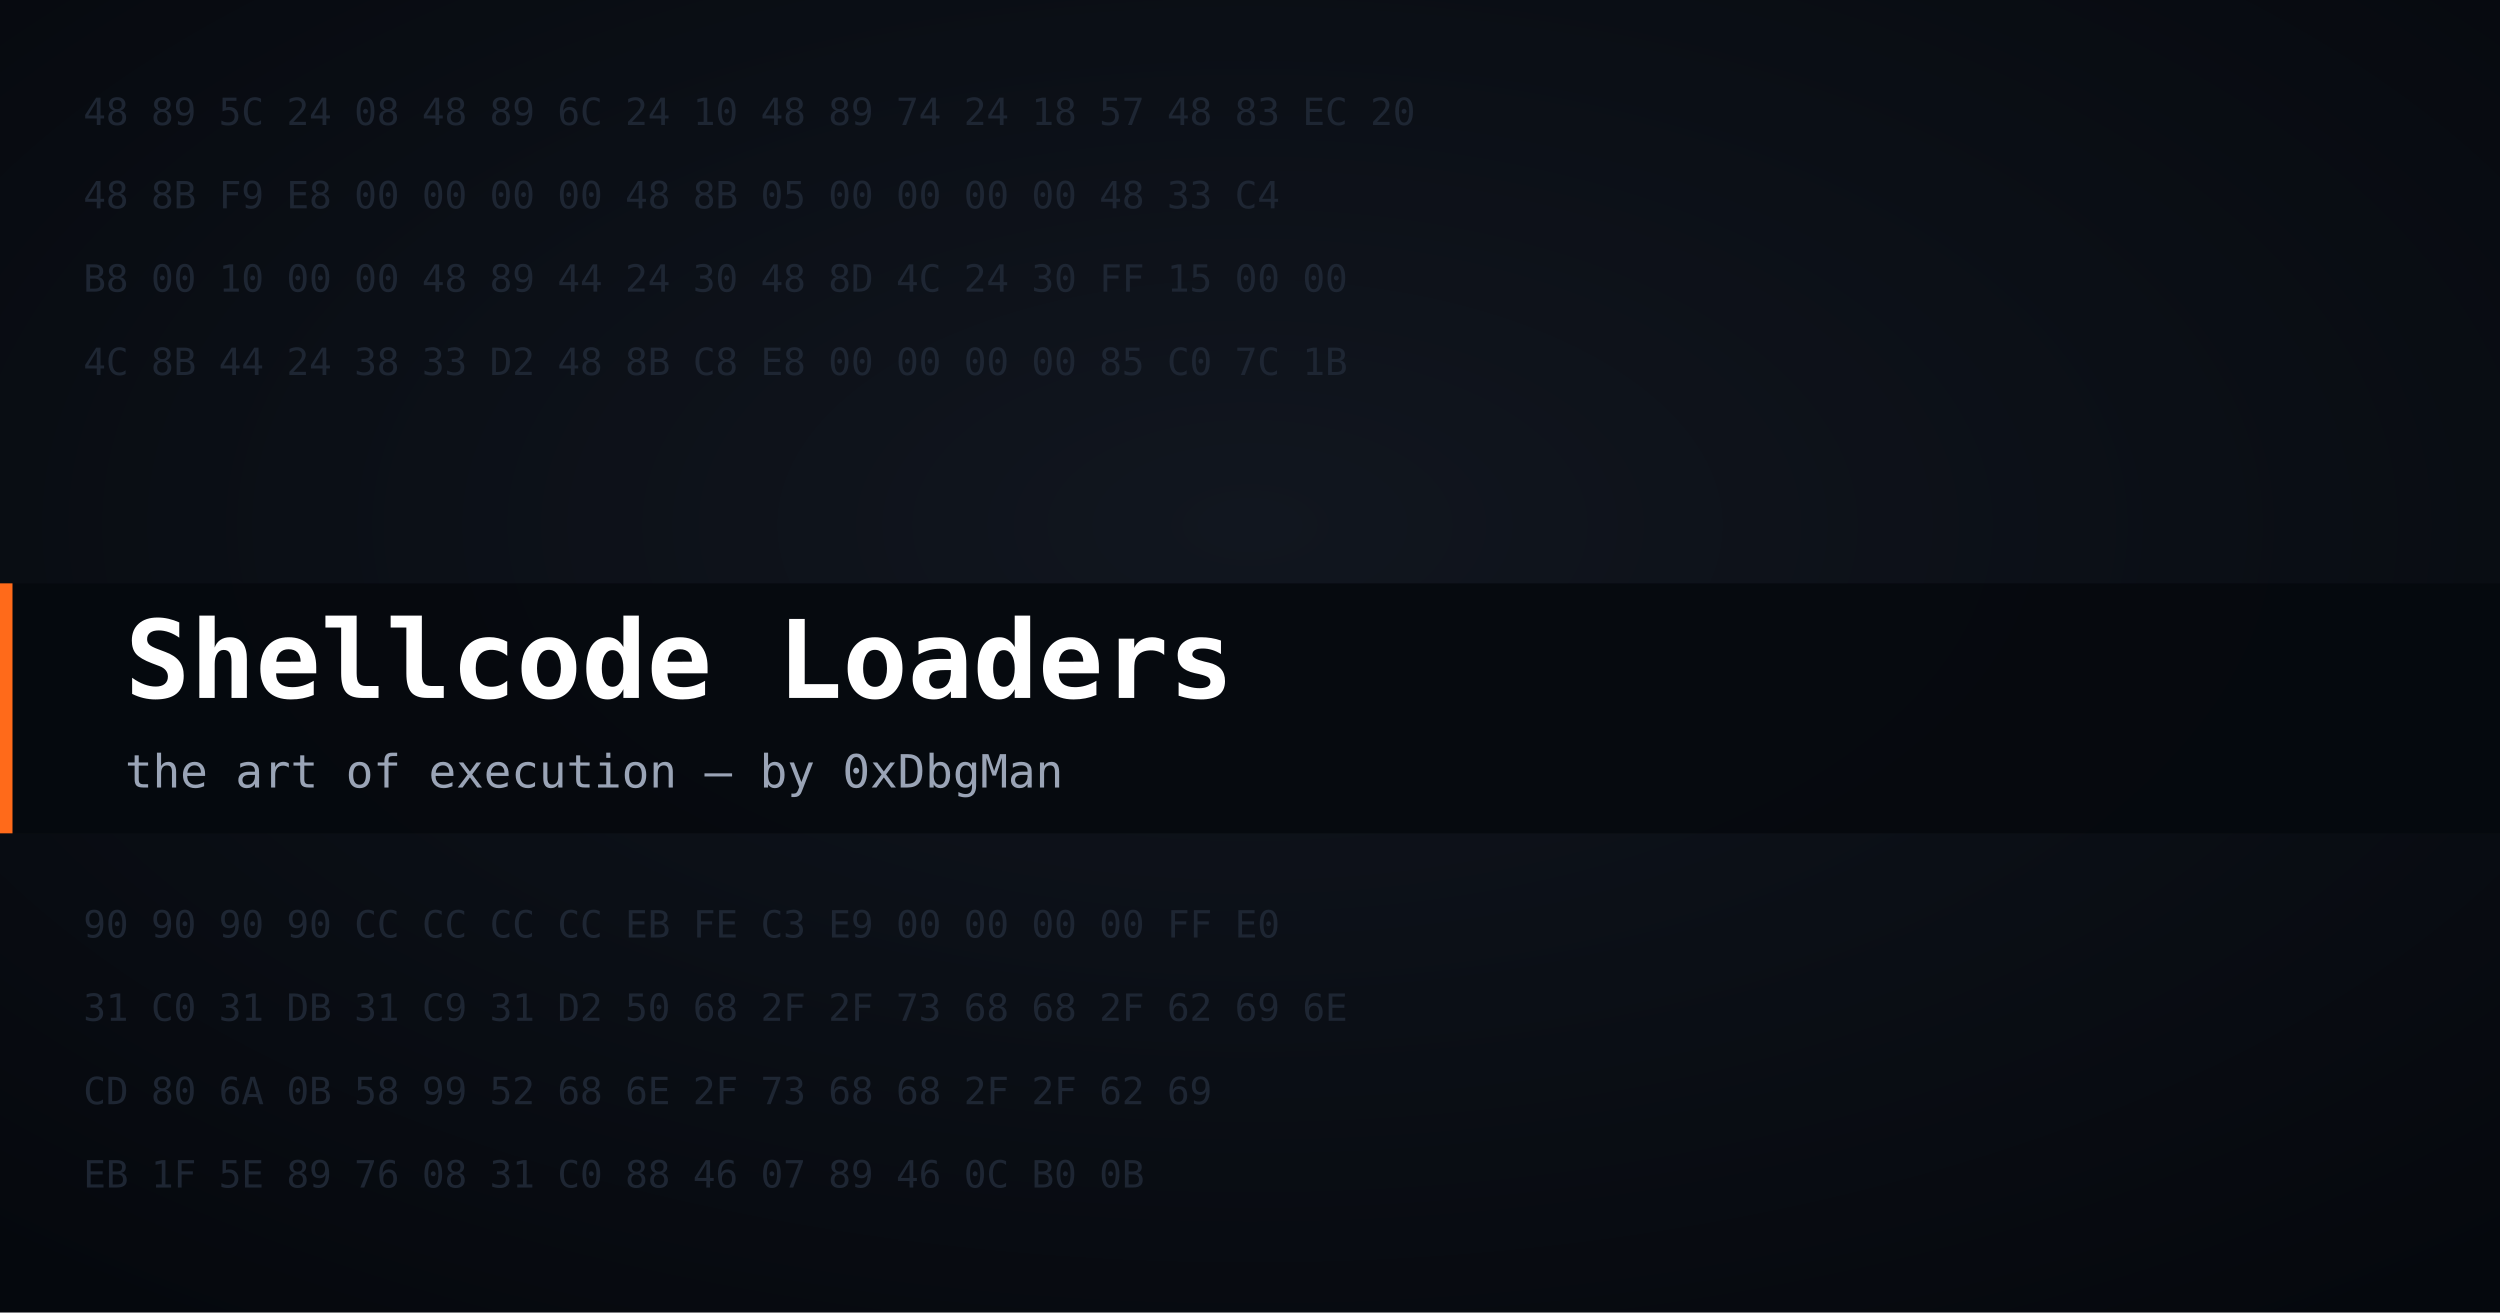
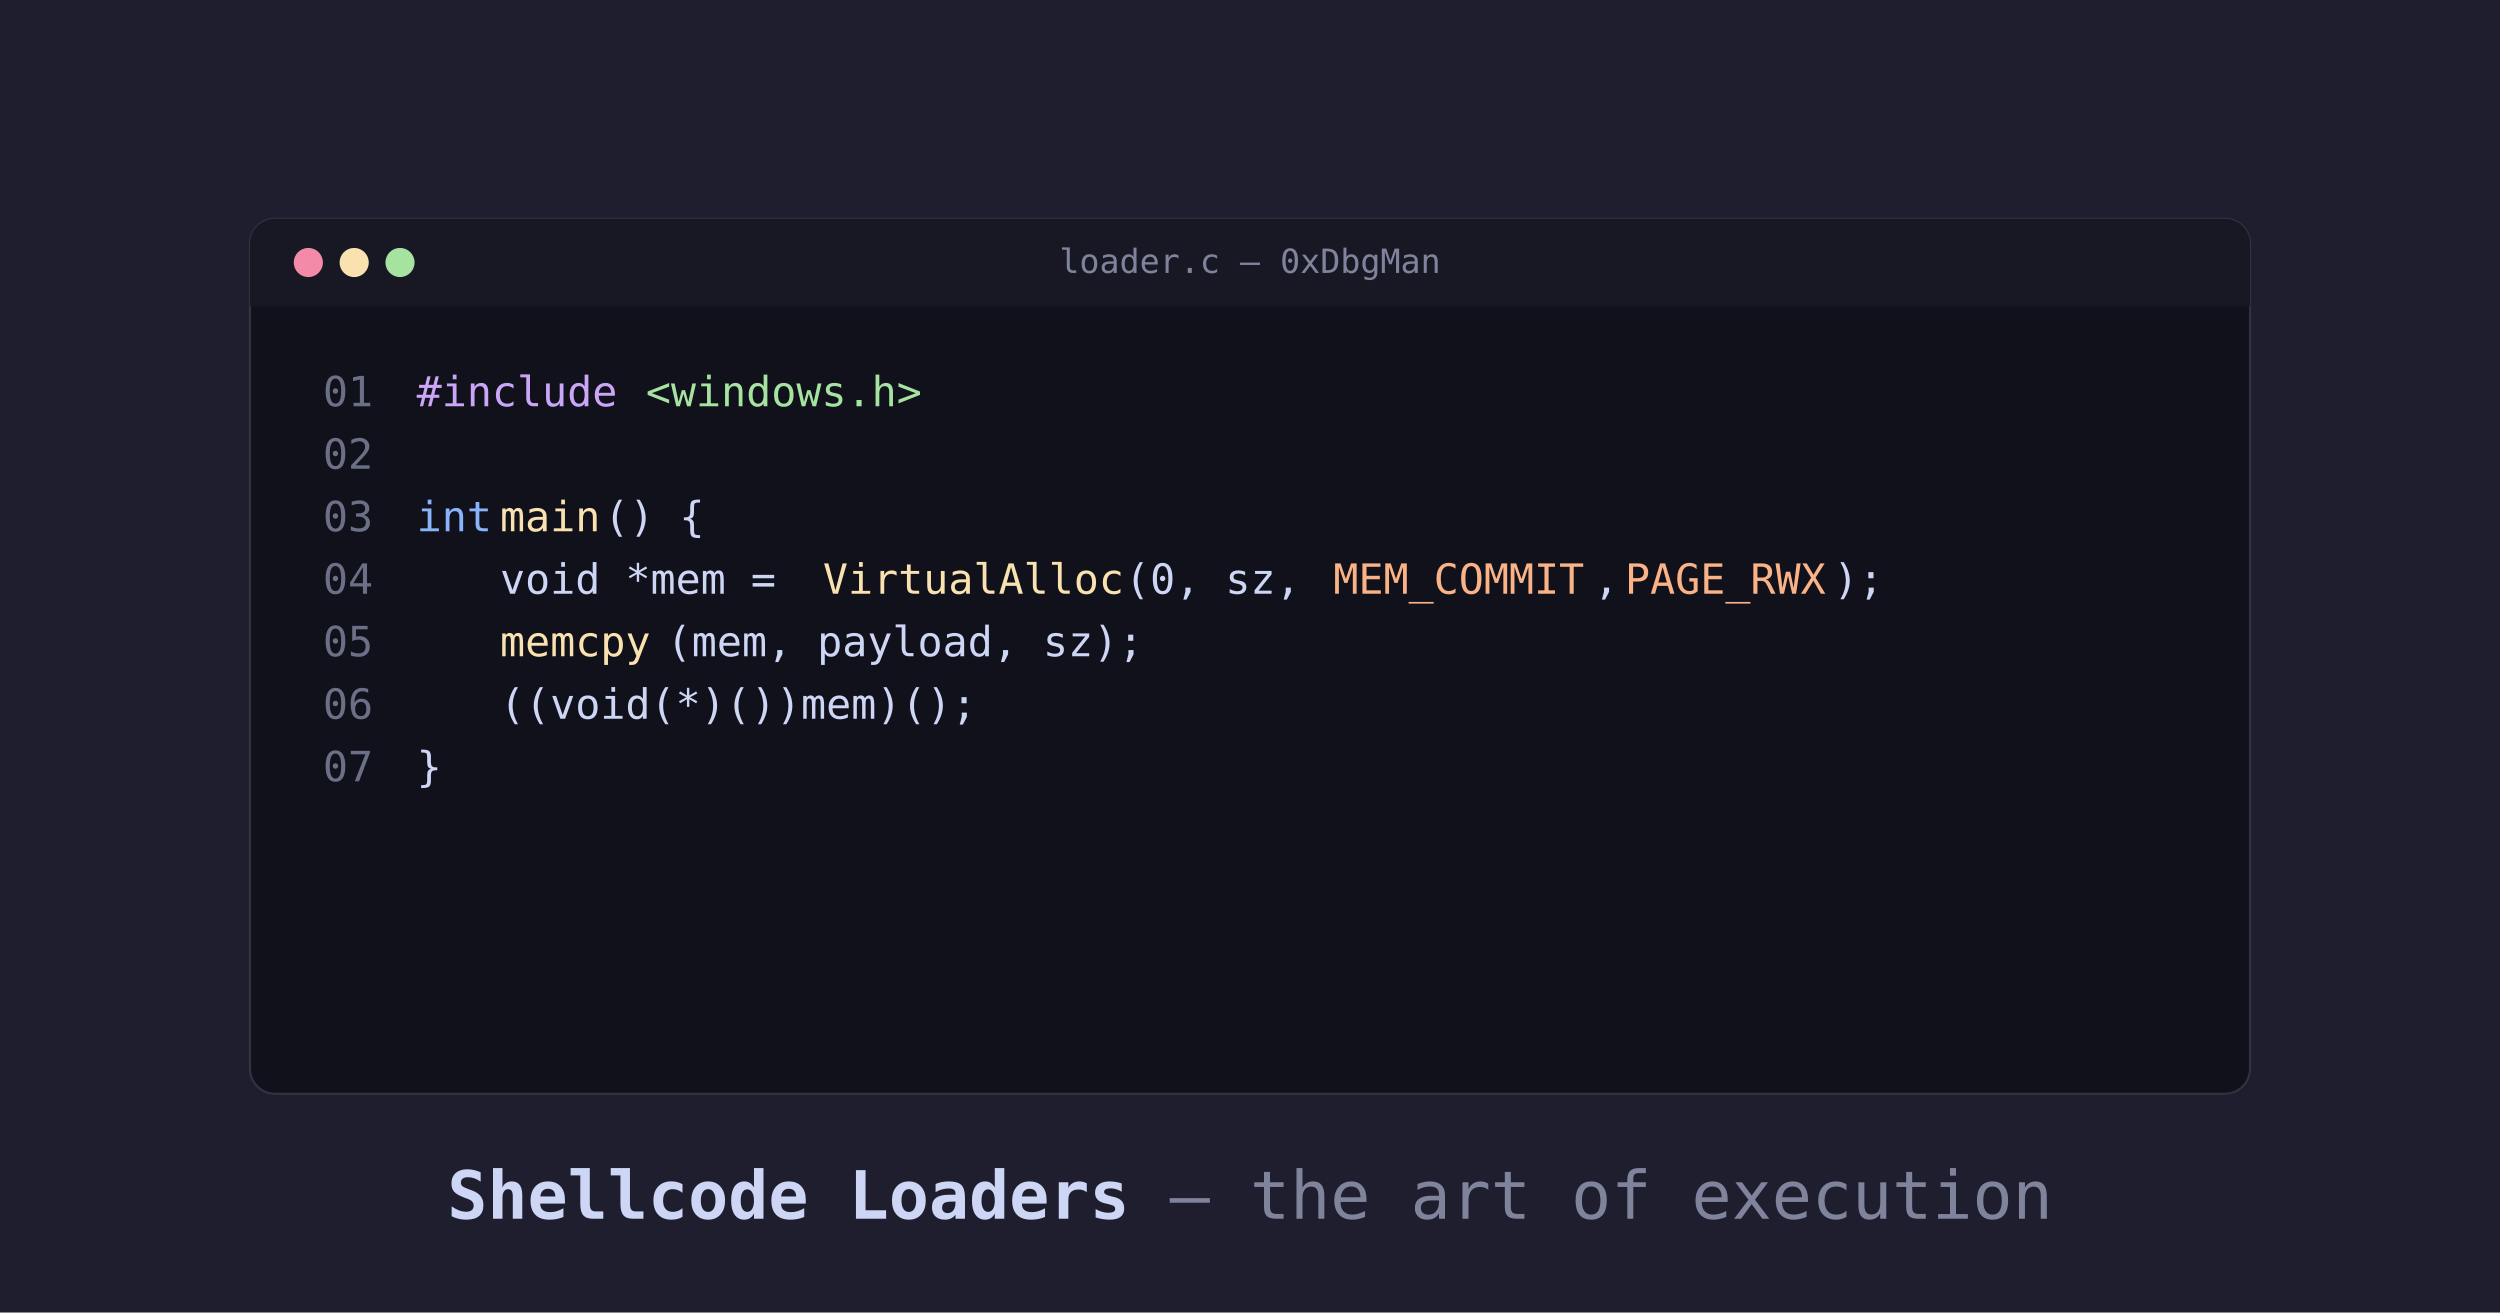
<svg xmlns="http://www.w3.org/2000/svg" viewBox="0 0 1200 630" font-family="'JetBrains Mono', 'Fira Code', Consolas, monospace">
-   <defs>
-     <radialGradient id="bg" cx="50%" cy="40%" r="75%">
-       <stop offset="0%" stop-color="#11161f" />
-       <stop offset="100%" stop-color="#05080d" />
-     </radialGradient>
-   </defs>
-   <rect width="1200" height="630" fill="url(#bg)" />
-   <g fill="#1e2633" font-size="18" font-weight="400">
-     <text x="40" y="60">48 89 5C 24 08  48 89 6C 24 10  48 89 74 24 18  57  48 83 EC 20</text>
-     <text x="40" y="100">48 8B F9  E8 00 00 00 00  48 8B 05 00 00 00 00  48 33 C4</text>
-     <text x="40" y="140">B8 00 10 00 00  48 89 44 24 30  48 8D 4C 24 30  FF 15 00 00</text>
-     <text x="40" y="180">4C 8B 44 24 38  33 D2  48 8B C8  E8 00 00 00 00  85 C0 7C 1B</text>
-     <text x="40" y="450">90 90 90 90  CC CC CC CC  EB FE  C3  E9 00 00 00 00  FF E0</text>
-     <text x="40" y="490">31 C0  31 DB  31 C9  31 D2  50  68 2F 2F 73 68  68 2F 62 69 6E</text>
-     <text x="40" y="530">CD 80  6A 0B  58  99  52  68 6E 2F 73 68  68 2F 2F 62 69</text>
-     <text x="40" y="570">EB 1F  5E  89 76 08  31 C0  88 46 07  89 46 0C  B0 0B</text>
+   <rect width="1200" height="630" fill="#1e1e2e" />
+   <rect x="120" y="105" width="960" height="420" rx="12" fill="#11111b" stroke="#313244" stroke-width="1" />
+   <rect x="120" y="105" width="960" height="42" rx="12" fill="#181825" />
+   <rect x="120" y="135" width="960" height="12" fill="#181825" />
+   <circle cx="148" cy="126" r="7" fill="#f38ba8" />
+   <circle cx="170" cy="126" r="7" fill="#f9e2af" />
+   <circle cx="192" cy="126" r="7" fill="#a6e3a1" />
+   <text x="600" y="131" text-anchor="middle" fill="#7f849c" font-size="16">loader.c — 0xDbgMan</text>
+   <g font-size="20">
+     <text x="155" y="195" fill="#6c7086">01</text>
+     <text x="200" y="195" fill="#cba6f7">#include</text>
+     <text x="310" y="195" fill="#a6e3a1">&lt;windows.h&gt;</text>
+     <text x="155" y="225" fill="#6c7086">02</text>
+     <text x="155" y="255" fill="#6c7086">03</text>
+     <text x="200" y="255" fill="#89b4fa">int</text>
+     <text x="240" y="255" fill="#f9e2af">main</text>
+     <text x="290" y="255" fill="#cdd6f4">() {</text>
+     <text x="155" y="285" fill="#6c7086">04</text>
+     <text x="240" y="285" fill="#cdd6f4">void *mem =</text>
+     <text x="395" y="285" fill="#f9e2af">VirtualAlloc</text>
+     <text x="540" y="285" fill="#cdd6f4">(0, sz,</text>
+     <text x="640" y="285" fill="#fab387">MEM_COMMIT</text>
+     <text x="765" y="285" fill="#cdd6f4">,</text>
+     <text x="780" y="285" fill="#fab387">PAGE_RWX</text>
+     <text x="880" y="285" fill="#cdd6f4">);</text>
+     <text x="155" y="315" fill="#6c7086">05</text>
+     <text x="240" y="315" fill="#f9e2af">memcpy</text>
+     <text x="320" y="315" fill="#cdd6f4">(mem, payload, sz);</text>
+     <text x="155" y="345" fill="#6c7086">06</text>
+     <text x="240" y="345" fill="#cdd6f4">((void(*)())mem)();</text>
+     <text x="155" y="375" fill="#6c7086">07</text>
+     <text x="200" y="375" fill="#cdd6f4">}</text>
  </g>
-   <rect x="0" y="280" width="1200" height="120" fill="#05080d" opacity="0.85" />
-   <rect x="0" y="280" width="6" height="120" fill="#ff6a1a" />
-   <text x="60" y="335" fill="#ffffff" font-size="52" font-weight="700">Shellcode Loaders</text>
-   <text x="60" y="378" fill="#9aa4b6" font-size="22" font-weight="400">the art of execution — by 0xDbgMan</text>
+   <text x="600" y="585" text-anchor="middle" fill="#cdd6f4" font-size="32" font-weight="700">Shellcode Loaders <tspan fill="#7f849c" font-weight="400">— the art of execution</tspan>
+   </text>
</svg>
